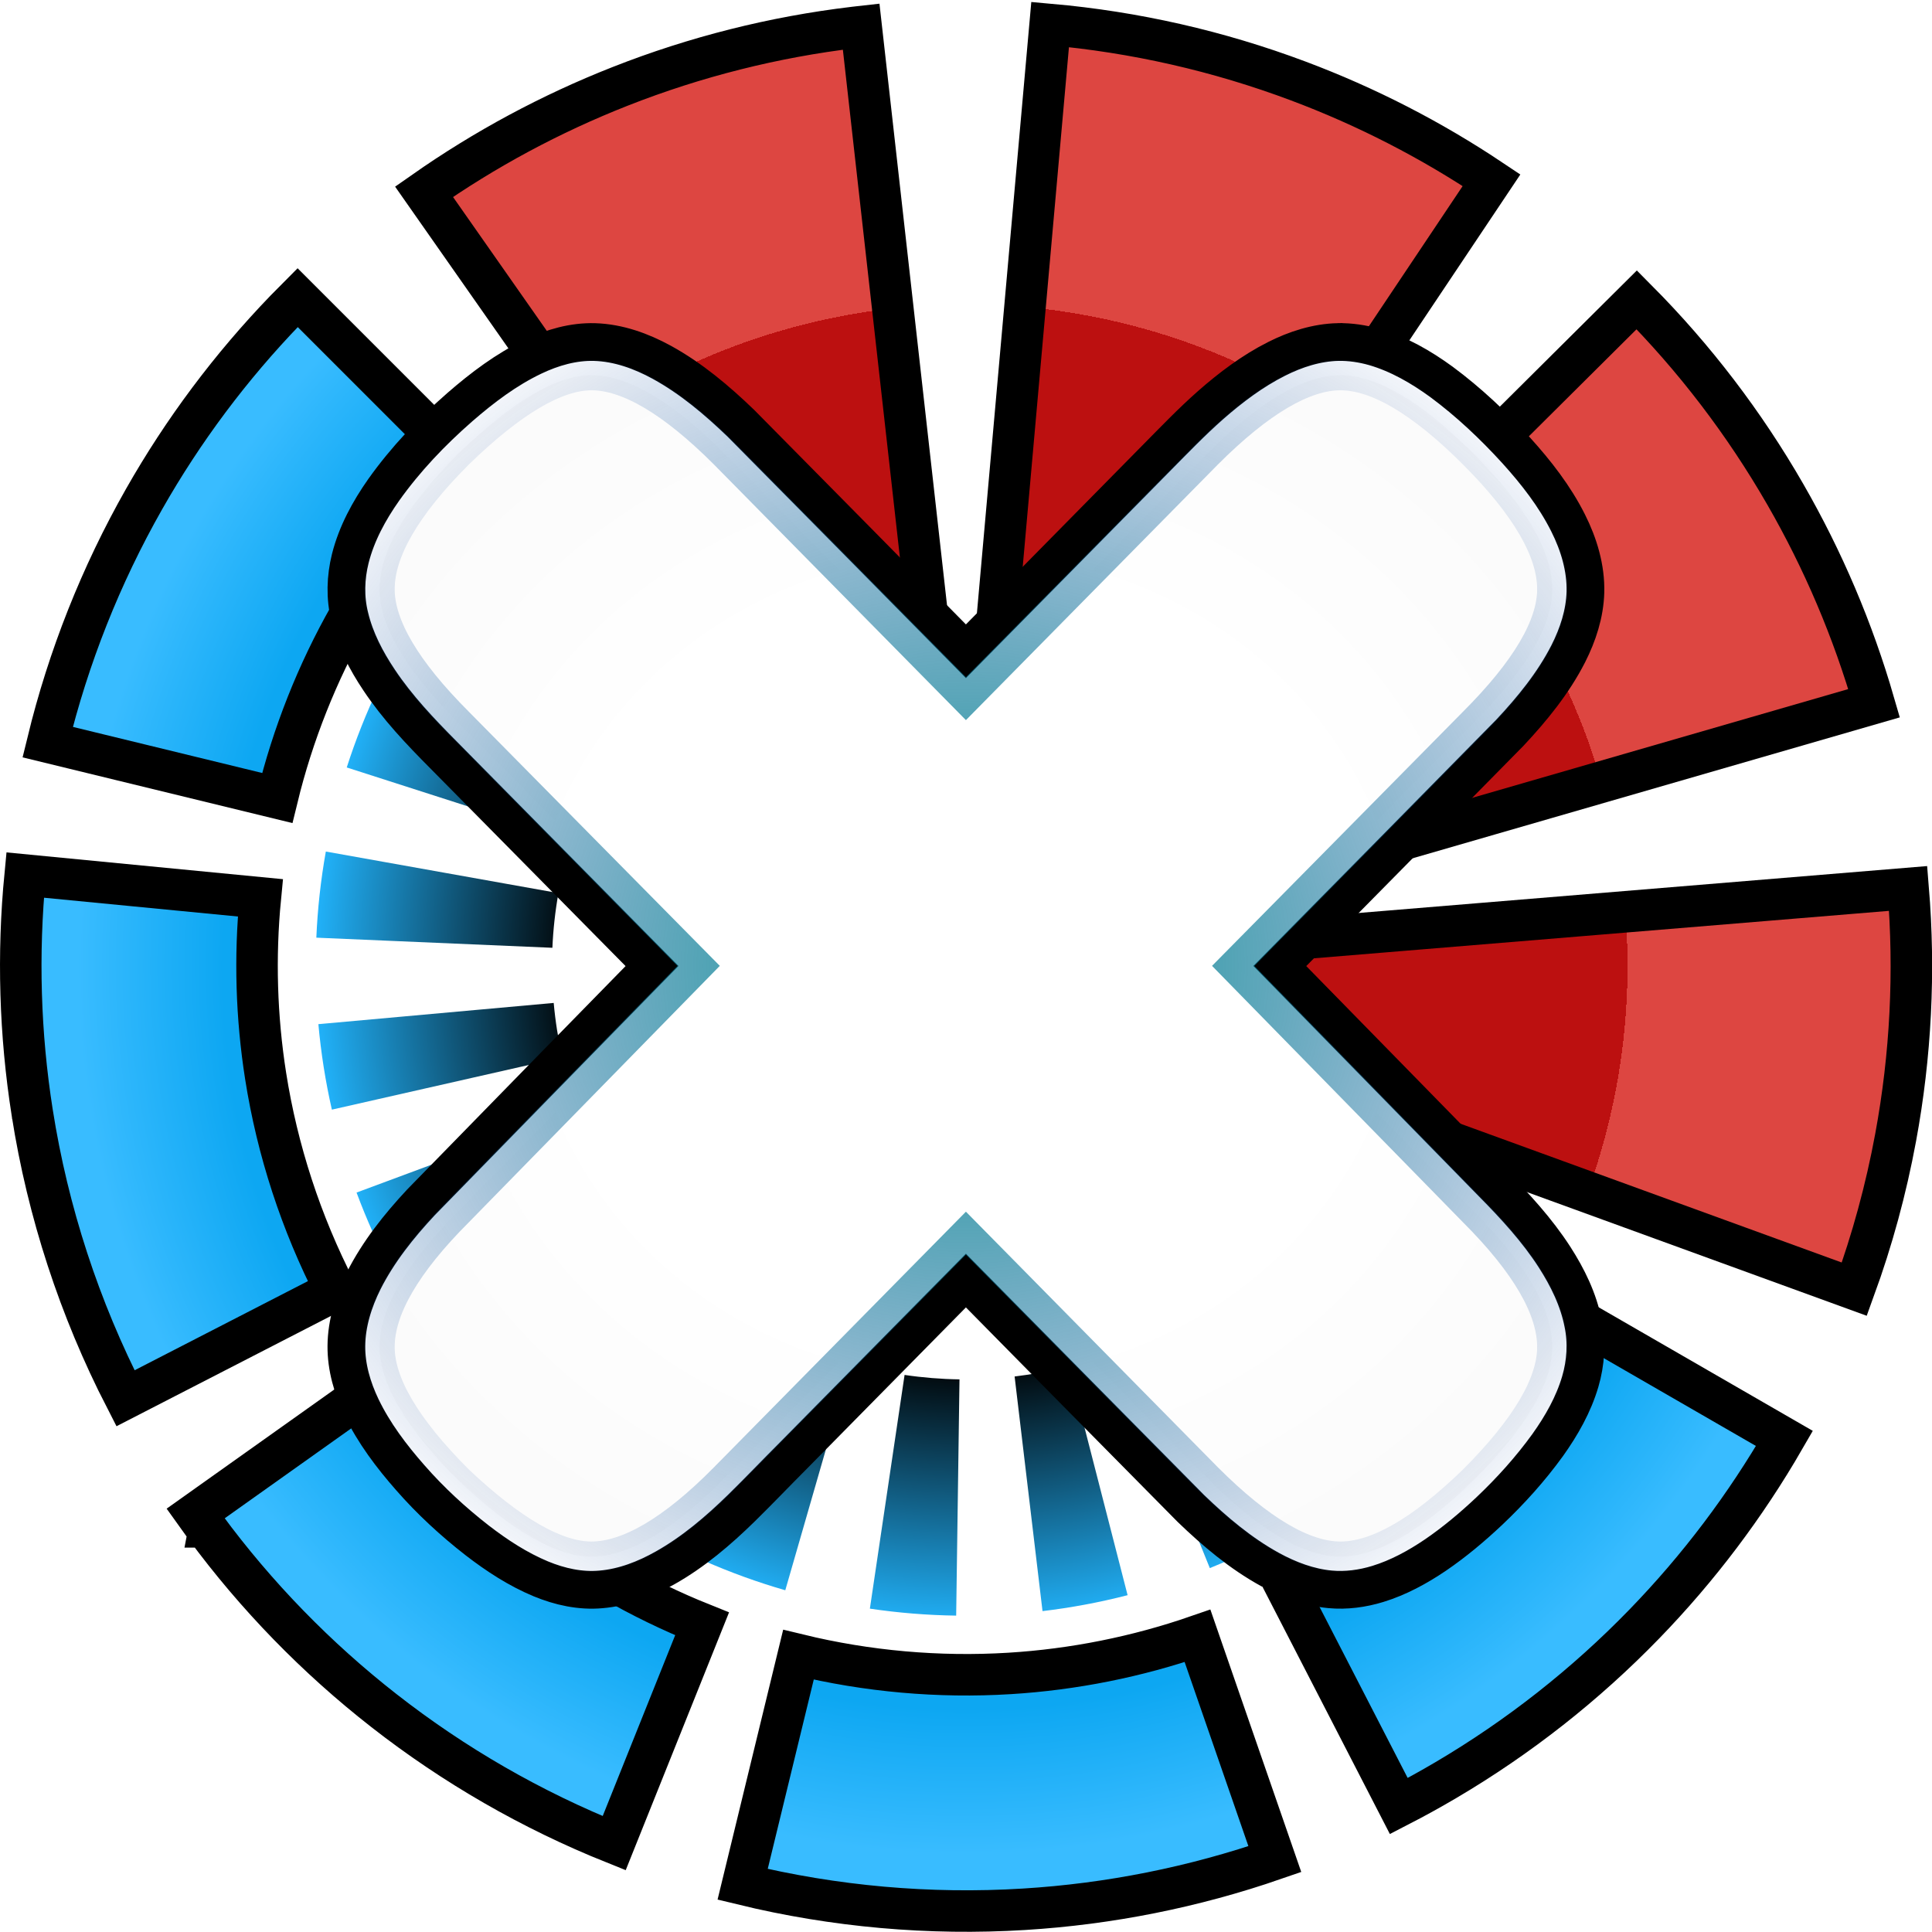
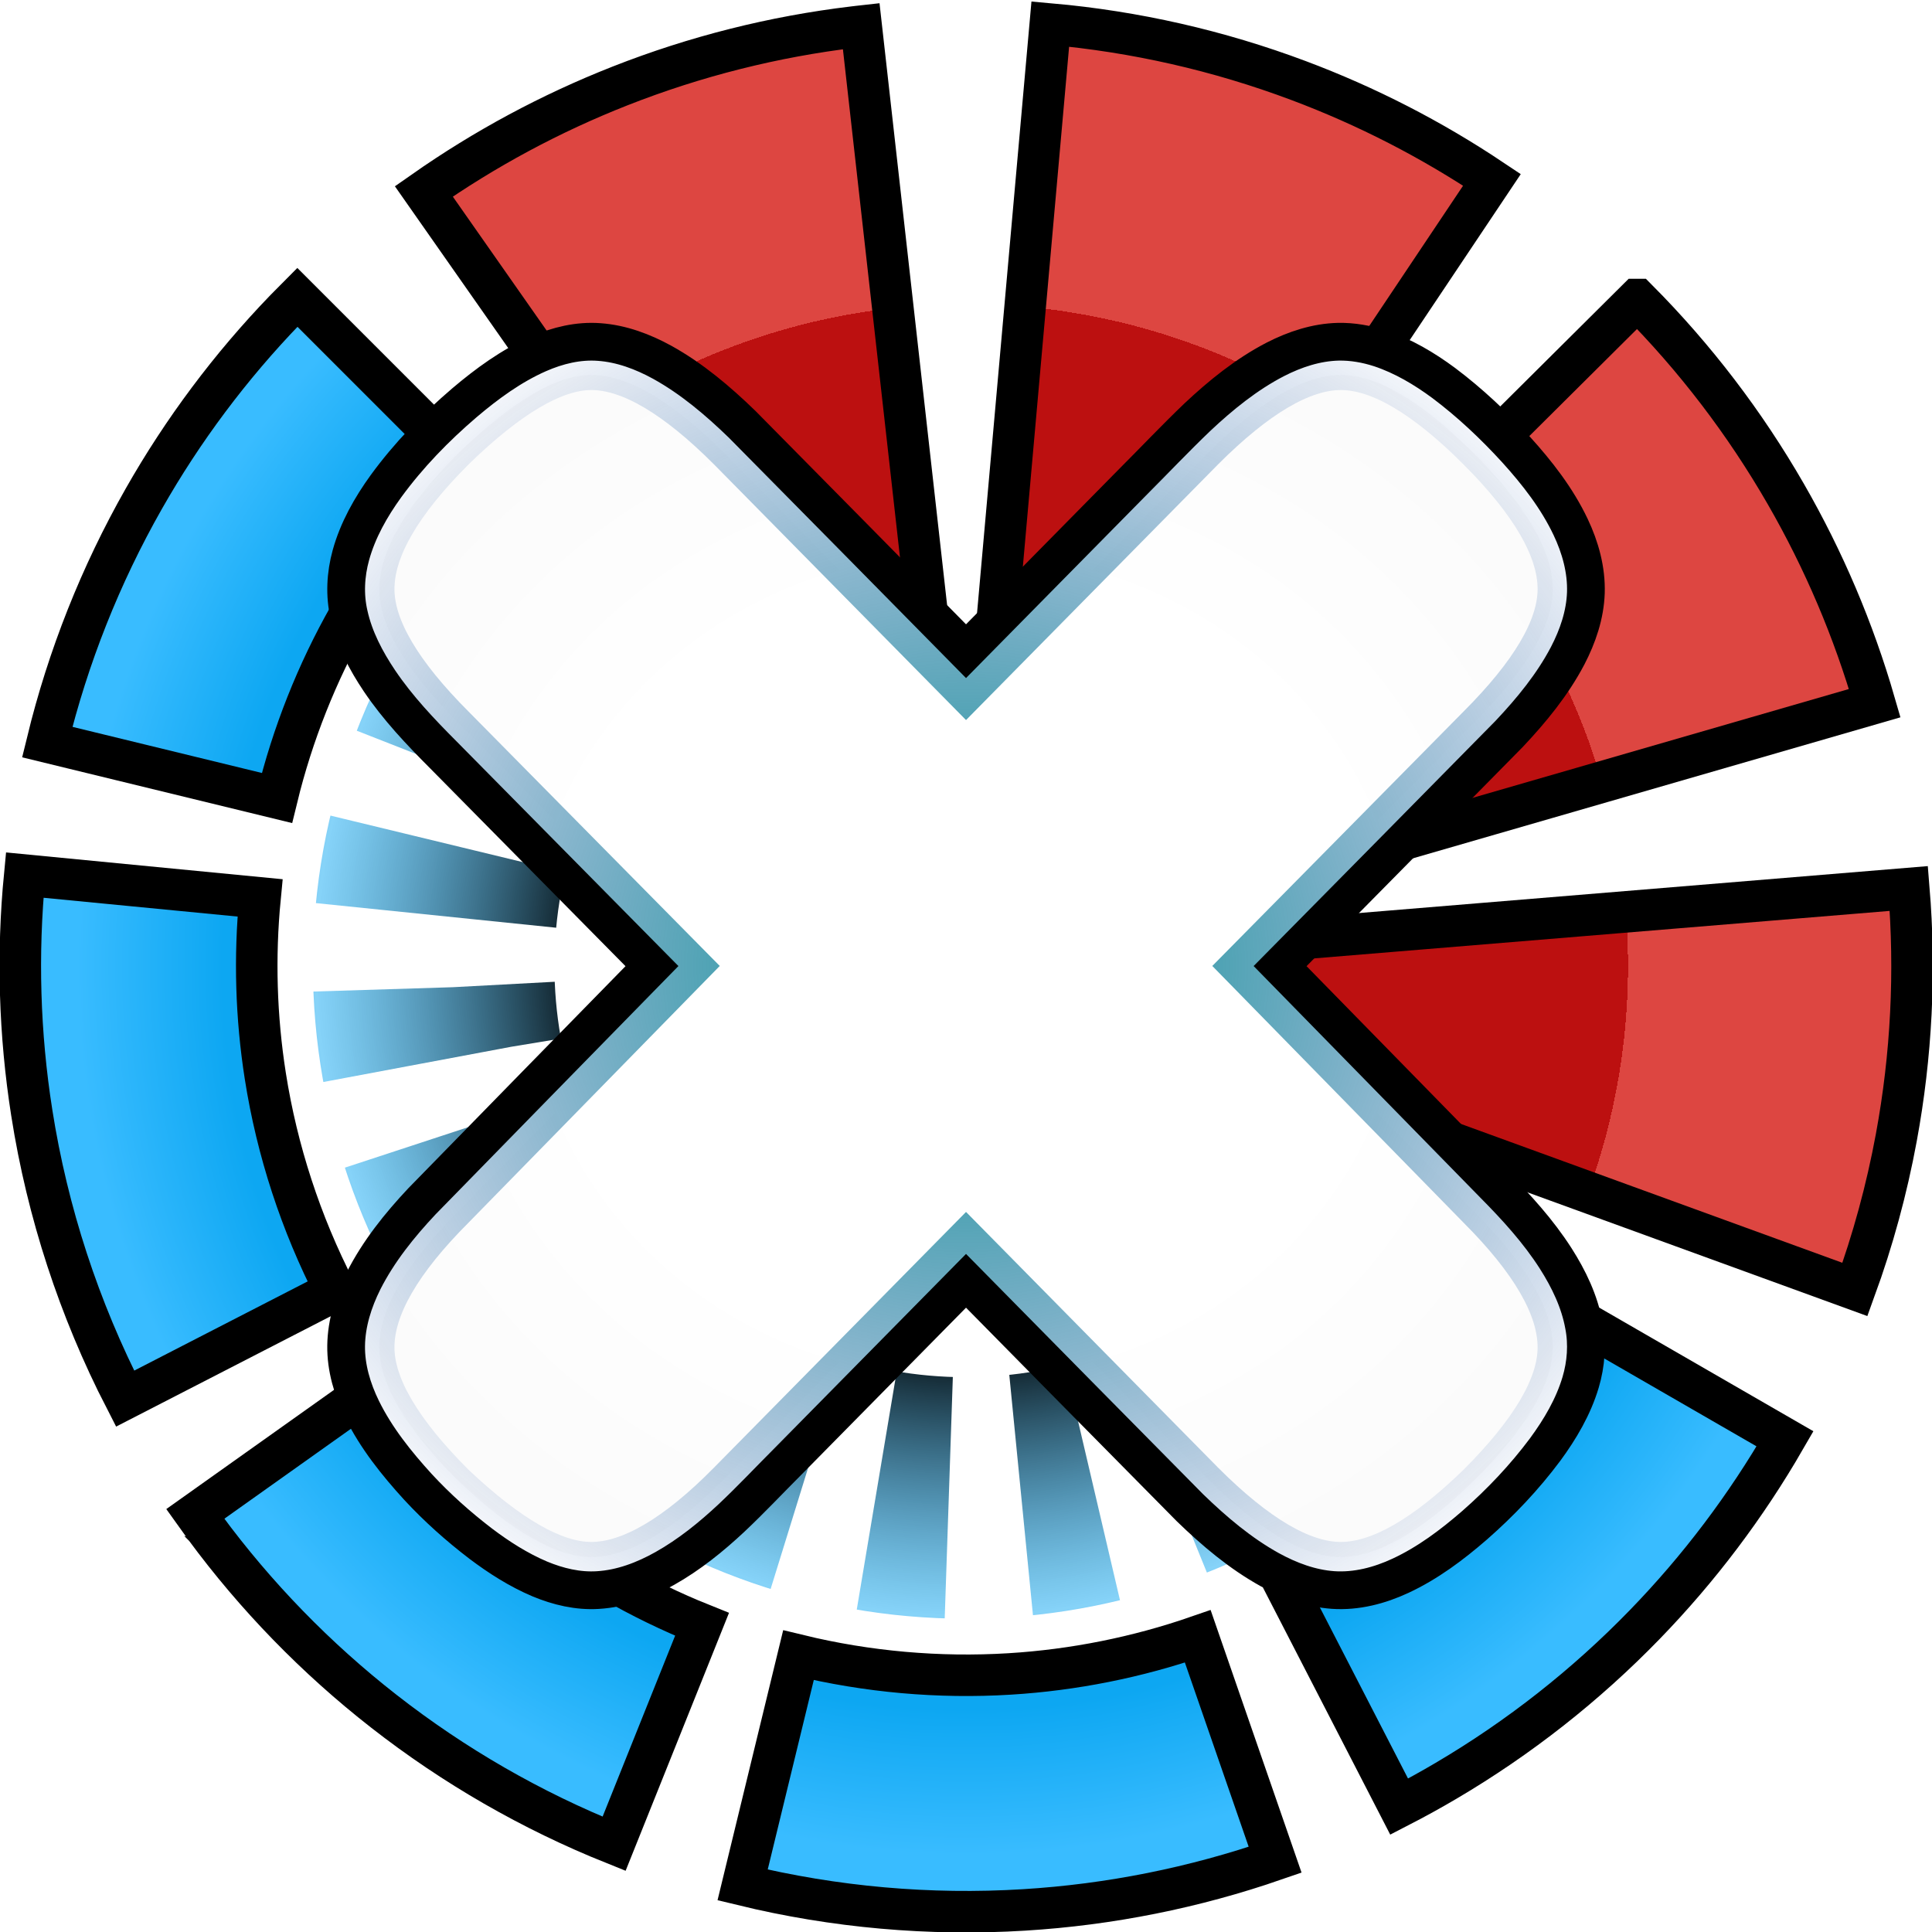
- <svg xmlns="http://www.w3.org/2000/svg" xmlns:xlink="http://www.w3.org/1999/xlink" width="1024.188" height="1024.008" viewBox="0 0 1024.188 1024.008" version="1.1" id="svg461">
+ <svg xmlns="http://www.w3.org/2000/svg" xmlns:xlink="http://www.w3.org/1999/xlink" width="1024" height="1024" viewBox="0 0 1024 1024" version="1.1" id="svg461">
  <defs id="defs458">
-     <pattern xlink:href="#Packedcircles" id="pattern4758" patternTransform="matrix(9.772705,0,0,9.772705,11.63749,3.637486)" />
-     <pattern patternUnits="userSpaceOnUse" width="1" height="1.732" patternTransform="translate(0,0) scale(10,10)" id="Packedcircles">
-       <circle style="fill:black;stroke:none" cx="0" cy="0.5" r="0.5" id="circle2845" />
-       <circle style="fill:black;stroke:none" cx="1" cy="0.5" r="0.5" id="circle2847" />
-       <circle style="fill:black;stroke:none" cx="0.5" cy="1.366" r="0.5" id="circle2849" />
-       <circle style="fill:black;stroke:none" cx="0.5" cy="-0.366" r="0.5" id="circle2851" />
-     </pattern>
-     <color-profile name="Agfa-:-Swop-Standard" xlink:href="file:///C:/Windows/system32/spool/drivers/color/RSWOP.icm" id="color-profile2701" />
+     <color-profile name="Agfa-:-Swop-Standard" xlink:href="file:///C:/Windows/system32/spool/drivers/color/RSWOP.icm" id="color-profile26738" />
    <linearGradient id="linearGradient12363">
      <stop style="stop-color:#0da7f2;stop-opacity:1;" offset="0.786" id="stop12359" />
      <stop style="stop-color:#39bcff;stop-opacity:1;" offset="0.94" id="stop12361" />
    </linearGradient>
    <linearGradient id="linearGradient9993">
      <stop style="stop-color:#bc1010;stop-opacity:1;" offset="0.7" id="stop9991" />
      <stop style="stop-color:#dd4641;stop-opacity:1;" offset="0.7" id="stop9989" />
    </linearGradient>
    <linearGradient id="linearGradient6115">
      <stop style="stop-color:#00998f;stop-opacity:1;" offset="0" id="stop6111" />
      <stop style="stop-color:#003399;stop-opacity:0;" offset="0.8" id="stop6113" />
    </linearGradient>
    <linearGradient id="linearGradient5146">
-       <stop style="stop-color:#000000;stop-opacity:1;" offset="0.6" id="stop5144" />
-       <stop style="stop-color:#21b1f8;stop-opacity:1;" offset="1" id="stop5142" />
+       <stop style="stop-color:#000000;stop-opacity:1;" offset="0.565" id="stop5144" />
+       <stop style="stop-color:#0da7f2;stop-opacity:0.5;" offset="1" id="stop5142" />
    </linearGradient>
-     <radialGradient xlink:href="#linearGradient1331" id="radialGradient1333" cx="64" cy="64" fx="64" fy="64" r="51.25" gradientUnits="userSpaceOnUse" gradientTransform="matrix(10.38723,6.5910718e-6,-4.2797509e-6,9.776189,-152.732,-113.6308)" />
+     <radialGradient xlink:href="#linearGradient1331" id="radialGradient1333" cx="64" cy="64" fx="64" fy="64" r="51.25" gradientUnits="userSpaceOnUse" gradientTransform="matrix(10.39139,6.5937204e-6,-4.2814681e-6,9.780117,-153.0345,-113.9277)" />
    <linearGradient id="linearGradient1331">
      <stop style="stop-color:#ffffff;stop-opacity:1;" offset="0.4" id="stop1327" />
      <stop style="stop-color:#f7f7f7;stop-opacity:1;" offset="1" id="stop1329" />
    </linearGradient>
    <clipPath clipPathUnits="userSpaceOnUse" id="clipPath25189">
      <path id="path25191" style="font-size:192px;line-height:0px;font-family:'Fredoka One';-inkscape-font-specification:'Fredoka One';font-variation-settings:normal;text-align:center;text-orientation:upright;text-anchor:middle;display:none;vector-effect:none;fill:#000000;fill-opacity:1;stroke-width:6.35;stroke-linecap:butt;stroke-linejoin:miter;stroke-miterlimit:4;stroke-dasharray:50.802, 50.802;stroke-dashoffset:0;stroke-opacity:1;-inkscape-stroke:none;stop-color:#000000" d="m 306.938,168.057 c -47.719,5.137 -83.435,43.596 -112.351,78.687 -24.645,29.042 -33.261,73.066 -10.424,105.732 32.944,49.093 80.018,86.474 119.875,129.741 17.604,16.489 41.069,32.97 10.263,49.569 -40.954,43.96 -86.628,83.851 -123.78,131.136 -24.732,30.934 -26.788,76.468 -1.48,107.85 27.703,37.206 63.882,74.653 110.957,84.52 50.392,4.945 87.15,-38.039 119.325,-70.308 30.913,-31.318 61.783,-62.679 92.679,-94.015 47.918,46.68 92.058,97.51 142.942,140.97 27.513,23.446 68.749,32.801 100.76,12.632 41.057,-25.115 79.815,-61.206 95.44,-107.865 12.615,-51.749 -31.459,-92.898 -64.29,-126.129 -32.145,-32.823 -64.254,-65.681 -96.403,-98.501 46.17,-48.499 96.052,-93.682 139.466,-144.666 25.034,-29.232 32.239,-73.454 9.258,-106.093 C 812.577,222.052 776.973,183.581 730.208,169.789 681.94,160.033 643.206,199.924 612.459,231.106 578.971,265.081 545.487,299.058 512,333.033 464.938,286.909 421.065,237.319 371.486,193.904 352.999,179.683 330.961,167.391 306.938,168.057 Z" />
-       <path id="lpe_path-effect25193" style="font-size:192px;line-height:0px;font-family:'Fredoka One';-inkscape-font-specification:'Fredoka One';font-variation-settings:normal;text-align:center;text-orientation:upright;text-anchor:middle;display:inline;vector-effect:none;fill:#000000;fill-opacity:1;stroke-width:6.35;stroke-linecap:butt;stroke-linejoin:miter;stroke-miterlimit:4;stroke-dasharray:50.802, 50.802;stroke-dashoffset:0;stroke-opacity:1;-inkscape-stroke:none;stop-color:#000000" class="powerclip" d="M -100.014,-100 H 1123.986 V 1124 H -100.014 Z M 306.938,168.057 c -47.719,5.137 -83.435,43.596 -112.351,78.687 -24.645,29.042 -33.261,73.066 -10.424,105.732 32.944,49.093 80.018,86.474 119.875,129.741 17.604,16.489 41.069,32.97 10.263,49.569 -40.954,43.96 -86.628,83.851 -123.78,131.136 -24.732,30.934 -26.788,76.468 -1.48,107.85 27.703,37.206 63.882,74.653 110.957,84.52 50.392,4.945 87.15,-38.039 119.325,-70.308 30.913,-31.318 61.783,-62.679 92.679,-94.015 47.918,46.68 92.058,97.51 142.942,140.97 27.513,23.446 68.749,32.801 100.76,12.632 41.057,-25.115 79.815,-61.206 95.44,-107.865 12.615,-51.749 -31.459,-92.898 -64.29,-126.129 -32.145,-32.823 -64.254,-65.681 -96.403,-98.501 46.17,-48.499 96.052,-93.682 139.466,-144.666 25.034,-29.232 32.239,-73.454 9.258,-106.093 C 812.577,222.052 776.973,183.581 730.208,169.789 681.94,160.033 643.206,199.924 612.459,231.106 578.971,265.081 545.487,299.058 512,333.033 464.938,286.909 421.065,237.319 371.486,193.904 352.999,179.683 330.961,167.391 306.938,168.057 Z" />
+       <path id="lpe_path-effect25193" style="font-size:192px;line-height:0px;font-family:'Fredoka One';-inkscape-font-specification:'Fredoka One';font-variation-settings:normal;text-align:center;text-orientation:upright;text-anchor:middle;display:inline;vector-effect:none;fill:#000000;fill-opacity:1;stroke-width:6.35;stroke-linecap:butt;stroke-linejoin:miter;stroke-miterlimit:4;stroke-dasharray:50.802, 50.802;stroke-dashoffset:0;stroke-opacity:1;-inkscape-stroke:none;stop-color:#000000" class="powerclip" d="M -16.014,-14.916 H 1040.174 V 1040.009 H -16.014 Z M 306.938,168.057 c -47.719,5.137 -83.435,43.596 -112.351,78.687 -24.645,29.042 -33.261,73.066 -10.424,105.732 32.944,49.093 80.018,86.474 119.875,129.741 17.604,16.489 41.069,32.97 10.263,49.569 -40.954,43.96 -86.628,83.851 -123.78,131.136 -24.732,30.934 -26.788,76.468 -1.48,107.85 27.703,37.206 63.882,74.653 110.957,84.52 50.392,4.945 87.15,-38.039 119.325,-70.308 30.913,-31.318 61.783,-62.679 92.679,-94.015 47.918,46.68 92.058,97.51 142.942,140.97 27.513,23.446 68.749,32.801 100.76,12.632 41.057,-25.115 79.815,-61.206 95.44,-107.865 12.615,-51.749 -31.459,-92.898 -64.29,-126.129 -32.145,-32.823 -64.254,-65.681 -96.403,-98.501 46.17,-48.499 96.052,-93.682 139.466,-144.666 25.034,-29.232 32.239,-73.454 9.258,-106.093 C 812.577,222.052 776.973,183.581 730.208,169.789 681.94,160.033 643.206,199.924 612.459,231.106 578.971,265.081 545.487,299.058 512,333.033 464.938,286.909 421.065,237.319 371.486,193.904 352.999,179.683 330.961,167.391 306.938,168.057 Z" />
    </clipPath>
-     <radialGradient xlink:href="#linearGradient5146" id="radialGradient5148" cx="-512" cy="-499.846" fx="-512" fy="-499.846" r="300.461" gradientTransform="matrix(1.171531,-5.3994391e-6,0,1.18806,87.82409,81.84404)" gradientUnits="userSpaceOnUse" spreadMethod="reflect" />
-     <radialGradient xlink:href="#linearGradient6115" id="radialGradient6117" cx="511.999" cy="512" fx="511.999" fy="512" r="322.635" gradientTransform="matrix(1.649994,1.0031205e-6,-4.7854047e-7,1.552932,-332.7466,-283.0559)" gradientUnits="userSpaceOnUse" />
+     <radialGradient xlink:href="#linearGradient5146" id="radialGradient5148" cx="-512" cy="-499.846" fx="-512" fy="-499.846" r="300.461" gradientTransform="matrix(1.171531,5.8419474e-8,-5.3792274e-6,1.171531,87.8214,73.58492)" gradientUnits="userSpaceOnUse" spreadMethod="reflect" />
+     <radialGradient xlink:href="#linearGradient6115" id="radialGradient6117" cx="511.999" cy="512" fx="511.999" fy="512" r="322.635" gradientTransform="matrix(1.650656,1.0035236e-6,-4.7873247e-7,1.553556,-333.1213,-283.4209)" gradientUnits="userSpaceOnUse" />
    <radialGradient xlink:href="#linearGradient9993" id="radialGradient9995" cx="512" cy="546.887" fx="512" fy="546.887" r="402.822" gradientTransform="matrix(1.271034,0,0,1.271034,-138.7692,-183.1114)" gradientUnits="userSpaceOnUse" />
    <radialGradient xlink:href="#linearGradient12363" id="radialGradient12367" cx="512" cy="505.019" fx="512" fy="505.019" r="477.713" gradientTransform="matrix(1.071774,-2.5431916e-8,1.9617726e-8,1.071774,-36.74823,-29.26568)" gradientUnits="userSpaceOnUse" />
+     <clipPath clipPathUnits="userSpaceOnUse" id="clipPath23214">
+       <g id="use23216" style="stroke-width:1.021">
+         <circle style="display:inline;fill:#241f31;fill-opacity:1;stroke:none;stroke-width:22.473;stroke-linejoin:miter;stroke-dasharray:none;stroke-dashoffset:0;stroke-opacity:1;paint-order:stroke fill markers;stop-color:#000000" id="circle23240" cx="512" cy="512" r="523" />
+       </g>
+     </clipPath>
  </defs>
-   <circle style="display:none;fill:none;stroke:#8ff0a4;stroke-width:0.1;stroke-dasharray:none;stop-color:#000000" id="path1453" cx="512" cy="512" r="511.95" />
-   <g id="g8246" clip-path="url(#clipPath25189)" style="display:inline;stroke-width:1.022" class="UnoptimicedTransforms" transform="matrix(0.9785749,0,0,0.9785742,11.01932,11.01544)">
-     <path style="color:#000000;fill:url(#radialGradient12367);stroke:#000000;stroke-width:22.482;stroke-linecap:butt;stroke-linejoin:miter;stroke-dasharray:none;stroke-opacity:1" d="m 149.961,149.961 c -2.194,2.194 -4.367,4.407 -6.521,6.641 l 0.01,-0.008 C 113.748,187.377 87.959,221.841 66.82,259.064 43.386,300.3 25.779,344.698 14.562,390.762 l 124.365,30.283 c 8.398,-34.492 21.653,-67.904 39.186,-98.752 l 0.012,-0.019 c 15.807,-27.835 35.191,-53.747 57.438,-76.805 l 0.01,-0.01 c 1.618,-1.677 3.25,-3.34 4.898,-4.988 z M 2.367,462.779 c -4.15,42.832 -2.874,86.111 3.812,128.637 8.13e-4,0.005 0.001,0.01 0.002,0.016 4.148e-4,0.003 0.002,0.005 0.002,0.008 C 14.648,645.366 31.762,697.73 56.711,746.236 L 170.537,687.691 c -18.685,-36.328 -31.577,-75.796 -37.904,-116.117 l -0.004,-0.023 c -5.004,-31.817 -5.967,-64.356 -2.859,-96.428 z M 844.547,704.01 c -15.768,27.323 -34.951,52.743 -56.893,75.355 l -0.016,0.016 c -23.857,24.603 -51.128,46.045 -80.678,63.447 l -0.008,0.004 c -6.257,3.686 -12.616,7.194 -19.066,10.518 l 58.623,113.787 c 8.605,-4.433 17.079,-9.109 25.414,-14.02 39.452,-23.235 75.7,-51.729 107.592,-84.615 29.343,-30.24 54.855,-64.051 75.896,-100.512 z M 199.023,734.52 94.689,808.67 c 1.727,2.43 3.47,4.835 5.225,7.215 0.001,0.002 0.003,0.004 0.004,0.006 5.37e-4,7.3e-4 0.001,10e-4 0.002,0.002 27.588,37.415 60.226,70.953 96.844,99.555 37.933,29.648 79.972,53.868 124.688,71.791 l 47.621,-118.812 C 335.632,855.022 303.992,836.797 275.586,814.596 l -0.018,-0.012 c -27.428,-21.423 -51.99,-46.665 -72.631,-74.66 l -0.004,-0.006 c -1.326,-1.798 -2.63,-3.597 -3.91,-5.398 z m 438.445,140.41 c -32.787,11.354 -67.223,18.237 -101.848,20.355 l -0.018,0.002 C 497.317,897.639 458.545,894.201 421.279,885.143 l -30.234,124.377 c 49.79,12.103 101.256,16.667 152.391,13.527 46.299,-2.832 92.095,-11.989 135.918,-27.164 z" id="circle4254" />
-     <path style="color:#000000;fill:url(#radialGradient5148);stroke:none;stroke-width:8.175;stroke-linejoin:miter;stroke-dasharray:none;stroke-dashoffset:0;stroke-opacity:1" d="m -506.721,-863.967 -1.797,127.988 c 9.954,0.14 19.908,0.944 29.746,2.404 l 18.799,-126.611 c -15.484,-2.299 -31.105,-3.562 -46.748,-3.781 z m -46.777,2.443 c -15.535,1.848 -30.937,4.731 -46.092,8.627 l 31.869,123.969 c 9.639,-2.478 19.459,-4.316 29.344,-5.492 z m 139.352,11.297 -35.457,122.992 c 9.541,2.751 18.909,6.147 27.994,10.15 l 51.613,-117.133 c -14.341,-6.319 -29.094,-11.669 -44.15,-16.01 z m -229.984,12.004 c -14.514,5.88 -28.631,12.731 -42.242,20.51 l 63.512,111.131 c 8.615,-4.923 17.581,-9.276 26.793,-13.008 z m 315.699,25.74 -66.736,109.227 c 8.489,5.187 16.66,10.958 24.424,17.248 l 80.576,-99.455 c -12.127,-9.825 -24.908,-18.859 -38.264,-27.02 z m -397.031,20.715 c -12.439,9.511 -24.21,19.832 -35.246,30.869 l 90.512,90.506 c 7.065,-7.066 14.587,-13.656 22.484,-19.695 z m 469.668,38.141 -93.016,87.932 c 6.82,7.215 13.166,14.901 18.963,22.969 l 103.947,-74.689 c -9.141,-12.722 -19.129,-24.823 -29.895,-36.211 z m 54.67,76.066 -112.984,60.156 c 4.672,8.775 8.766,17.882 12.234,27.215 l 119.982,-44.59 c -5.449,-14.663 -11.874,-28.96 -19.232,-42.781 z m 32.604,87.697 -124.83,28.311 c 2.204,9.717 3.764,19.586 4.658,29.498 l 127.48,-11.504 c -1.406,-15.585 -3.85,-31.056 -7.309,-46.305 z m -119.467,87.678 c -0.426,9.932 -1.518,19.846 -3.266,29.621 l 126.004,22.52 c 2.757,-15.425 4.474,-31.016 5.145,-46.66 z m -10.457,58.547 c -3.04,9.465 -6.718,18.74 -10.994,27.719 l 115.562,55.039 c 6.732,-14.134 12.512,-28.706 17.301,-43.615 z" id="path24276" transform="scale(-1)" />
-     <circle style="display:none;opacity:1;fill:none;fill-opacity:1;stroke:url(#pattern4758);stroke-width:32.701;stroke-opacity:1;stop-color:#000000" id="path4504" cx="512" cy="504" r="343.966" />
-     <path style="color:#000000;fill:url(#radialGradient9995);stroke:#000000;stroke-width:22.482;stroke-dasharray:none;stroke-dashoffset:0;stroke-opacity:1" d="M 557.619,2.016 512.311,511.27 455.252,3.16 l -1.551,0.174 -2.15,0.252 -0.289,0.035 C 407.912,8.803 365.513,19.467 324.781,35.49 c -0.008,0.003 -0.015,0.007 -0.023,0.01 -37.725,14.835 -73.315,33.997 -106.318,57.115 l 293.646,419.205 0.203,-0.303 -0.035,0.396 0.125,-0.037 -0.047,-0.424 L 796.744,86.373 C 764.021,64.479 728.963,46.466 692.027,32.611 648.695,16.35 603.61,6.107 557.619,2.016 Z M 875.404,151.16 512.574,511.82 1003.977,369.693 c -11.436,-39.541 -27.54,-77.447 -48.092,-113.154 l -0.008,-0.014 c -22.149,-38.492 -49.117,-73.821 -80.472,-105.365 z m 147.033,318.881 -509.906,42.072 480.736,175.01 c 9.699,-26.643 17.192,-54.074 22.377,-82.117 8.245,-44.568 10.517,-89.825 6.793,-134.965 z m -510.25,41.824 -0.006,0.029 -0.004,0.031 c 0.004,-0.021 -0.005,0.017 -0.004,0.012 l 0.01,-0.004 c 0.005,-0.021 -0.007,-0.01 0.004,-0.068 z m -0.023,0.098 c -8.1e-4,3.7e-4 -10e-4,0.002 -0.002,0.002 -10e-4,0.005 -3.6e-4,-10e-4 -0.002,0.004 l 0.008,-0.002 c -3.5e-4,-6.9e-4 -0.004,-0.003 -0.004,-0.004 z m -0.014,0.004 c -0.002,9.5e-4 -0.009,0.003 -0.01,0.004 -0.011,0.005 -0.041,0.023 -0.1,0.029 l 0.035,-0.004 0.102,-0.012 0.004,0.002 c 4e-5,-2.3e-4 -4e-5,-0.002 0,-0.002 h 0.004 c -0.003,-9.6e-4 -10e-4,-0.001 -0.004,-0.002 5e-5,-2.4e-4 -5e-5,-0.002 0,-0.002 2.3e-4,-3e-5 -0.002,6e-5 -0.002,0 1.6e-4,-6e-5 -0.002,9e-5 -0.002,0 -6.8e-4,-10e-4 -0.005,-0.008 -0.006,-0.01 0.008,-0.004 -0.015,0.005 -0.01,0.002 -0.002,-5.6e-4 -0.002,-0.001 -0.004,-0.002 -0.002,0.005 -1.5e-4,-10e-4 -0.002,0.004 2e-4,-1.8e-4 -0.002,6e-5 -0.002,0 -10e-4,-7.1e-4 0.064,-0.028 -0.023,0.006 l 0.019,-0.008 0.006,-0.002 c -0.002,-7.7e-4 -0.004,-0.003 -0.006,-0.004 z" id="path377" />
+   <g id="g8246" clip-path="url(#clipPath25189)" style="display:inline;stroke-width:1.021" transform="matrix(0.9789675,0,0,0.9789675,10.78252,10.76864)" class="UnoptimicedTransforms">
+     <path style="color:#000000;fill:url(#radialGradient12367);stroke:#000000;stroke-width:22.473;stroke-linejoin:miter;stroke-dasharray:none;stroke-dashoffset:0;stroke-opacity:1" d="m 149.961,149.961 c -2.194,2.194 -4.367,4.407 -6.521,6.641 l 0.01,-0.008 C 113.748,187.377 87.959,221.841 66.82,259.064 43.386,300.3 25.779,344.698 14.562,390.762 l 124.365,30.283 c 8.398,-34.492 21.653,-67.904 39.186,-98.752 l 0.012,-0.019 c 15.807,-27.835 35.191,-53.747 57.438,-76.805 l 0.01,-0.01 c 1.618,-1.677 3.25,-3.34 4.898,-4.988 z M 2.367,462.779 c -4.15,42.832 -2.874,86.111 3.812,128.637 8.13e-4,0.005 0.001,0.01 0.002,0.016 4.148e-4,0.003 0.002,0.005 0.002,0.008 C 14.648,645.366 31.762,697.73 56.711,746.236 L 170.537,687.691 c -18.685,-36.328 -31.577,-75.796 -37.904,-116.117 l -0.004,-0.023 c -5.004,-31.817 -5.967,-64.356 -2.859,-96.428 z M 844.547,704.01 c -15.768,27.323 -34.951,52.743 -56.893,75.355 l -0.016,0.016 c -23.857,24.603 -51.128,46.045 -80.678,63.447 l -0.008,0.004 c -6.257,3.686 -12.616,7.194 -19.066,10.518 l 58.623,113.787 c 8.605,-4.433 17.079,-9.109 25.414,-14.02 39.452,-23.235 75.7,-51.729 107.592,-84.615 29.343,-30.24 54.855,-64.051 75.896,-100.512 z M 199.023,734.52 94.689,808.67 c 1.727,2.43 3.47,4.835 5.225,7.215 0.001,0.002 0.003,0.004 0.004,0.006 5.37e-4,7.3e-4 0.001,10e-4 0.002,0.002 27.588,37.415 60.226,70.953 96.844,99.555 37.933,29.648 79.972,53.868 124.688,71.791 l 47.621,-118.812 C 335.632,855.022 303.992,836.797 275.586,814.596 l -0.018,-0.012 c -27.428,-21.423 -51.99,-46.665 -72.631,-74.66 l -0.004,-0.006 c -1.326,-1.798 -2.63,-3.597 -3.91,-5.398 z m 438.445,140.41 c -32.787,11.354 -67.223,18.237 -101.848,20.355 l -0.018,0.002 C 497.317,897.639 458.545,894.201 421.279,885.143 l -30.234,124.377 c 49.79,12.103 101.256,16.667 152.391,13.527 46.299,-2.832 92.095,-11.989 135.918,-27.164 z" id="circle4254" />
+     <path style="display:inline;opacity:1;fill:none;stroke:url(#radialGradient5148);stroke-width:130.75;stroke-linecap:butt;stroke-linejoin:bevel;stroke-dasharray:39.225;stroke-dashoffset:0;stroke-opacity:1;paint-order:normal" id="path24276" transform="scale(-1)" d="m -715.453,-715.646 a 288.004,288.004 0 0 1 378.975,-24.839 288.004,288.004 0 0 1 74.093,372.49" />
+     <path style="color:#000000;fill:url(#radialGradient9995);stroke:#000000;stroke-width:22.473;stroke-linejoin:miter;stroke-dasharray:none;stroke-dashoffset:0;stroke-opacity:1" d="M 557.619,2.016 512.311,511.27 455.252,3.16 l -1.551,0.174 -2.15,0.252 -0.289,0.035 C 407.912,8.803 365.513,19.467 324.781,35.49 c -0.008,0.003 -0.015,0.007 -0.023,0.01 -37.725,14.835 -73.315,33.997 -106.318,57.115 l 293.646,419.205 0.203,-0.303 -0.035,0.396 0.125,-0.037 -0.047,-0.424 L 796.744,86.373 C 764.021,64.479 728.963,46.466 692.027,32.611 648.695,16.35 603.61,6.107 557.619,2.016 Z M 875.404,151.16 512.574,511.82 1003.977,369.693 c -11.436,-39.541 -27.54,-77.447 -48.092,-113.154 l -0.008,-0.014 c -22.149,-38.492 -49.117,-73.821 -80.472,-105.365 z m 147.033,318.881 -509.906,42.072 480.736,175.01 c 9.699,-26.643 17.192,-54.074 22.377,-82.117 8.245,-44.568 10.517,-89.825 6.793,-134.965 z m -510.25,41.824 -0.006,0.029 -0.004,0.031 c 0.004,-0.021 -0.005,0.017 -0.004,0.012 l 0.01,-0.004 c 0.005,-0.021 -0.007,-0.01 0.004,-0.068 z m -0.023,0.098 c -8.1e-4,3.7e-4 -10e-4,0.002 -0.002,0.002 -10e-4,0.005 -3.6e-4,-10e-4 -0.002,0.004 l 0.008,-0.002 c -3.5e-4,-6.9e-4 -0.004,-0.003 -0.004,-0.004 z m -0.014,0.004 c -0.002,9.5e-4 -0.009,0.003 -0.01,0.004 -0.011,0.005 -0.041,0.023 -0.1,0.029 l 0.035,-0.004 0.102,-0.012 0.004,0.002 c 4e-5,-2.3e-4 -4e-5,-0.002 0,-0.002 h 0.004 c -0.003,-9.6e-4 -10e-4,-0.001 -0.004,-0.002 5e-5,-2.4e-4 -5e-5,-0.002 0,-0.002 2.3e-4,-3e-5 -0.002,6e-5 -0.002,0 1.6e-4,-6e-5 -0.002,9e-5 -0.002,0 -6.8e-4,-10e-4 -0.005,-0.008 -0.006,-0.01 0.008,-0.004 -0.015,0.005 -0.01,0.002 -0.002,-5.6e-4 -0.002,-0.001 -0.004,-0.002 -0.002,0.005 -1.5e-4,-10e-4 -0.002,0.004 2e-4,-1.8e-4 -0.002,6e-5 -0.002,0 -10e-4,-7.1e-4 0.064,-0.028 -0.023,0.006 l 0.019,-0.008 0.006,-0.002 c -0.002,-7.7e-4 -0.004,-0.003 -0.006,-0.004 z" id="path377" />
  </g>
-   <path id="path21859" style="font-size:192px;line-height:0px;font-family:'Fredoka One';-inkscape-font-specification:'Fredoka One';font-variation-settings:normal;text-align:center;text-orientation:upright;text-anchor:middle;display:inline;fill:none;fill-opacity:1;stroke:#000000;stroke-width:20;stroke-linecap:butt;stroke-linejoin:miter;stroke-miterlimit:4;stroke-dasharray:none;stroke-dashoffset:0;stroke-opacity:1;stop-color:#000000" d="m 709.345,181.305 c -11.436,0.273 -22.562,3.863 -32.704,8.995 -12.743,6.439 -24.228,15.099 -34.922,24.498 -9.933,8.757 -19.101,18.325 -28.407,27.732 -11.94,12.17 -23.949,24.272 -35.904,36.427 -21.786,22.101 -43.572,44.202 -65.359,66.303 C 472.317,304.971 432.625,264.644 392.808,224.441 380.079,212.18 366.431,200.63 350.88,192.088 339.947,186.098 327.834,181.716 315.268,181.331 c -11.324,-0.34 -22.483,2.885 -32.626,7.735 -14.273,6.806 -26.974,16.442 -38.867,26.767 -14.973,13.097 -28.81,27.605 -40.349,43.841 -7.788,11.061 -14.39,23.186 -17.721,36.372 -2.525,10.082 -2.851,20.79 -0.318,30.905 2.873,12.126 8.747,23.321 15.642,33.619 9.689,14.508 21.755,27.211 34.018,39.545 36.878,37.327 73.74,74.658 110.609,111.995 -40.839,41.742 -81.722,83.443 -122.481,125.264 -11.728,12.575 -22.6,26.179 -30.387,41.587 -5.34,10.719 -9.064,22.48 -9.165,34.54 -0.102,11.293 3.161,22.373 7.997,32.495 6.594,13.708 15.847,25.943 25.851,37.327 10.679,12.239 22.684,23.284 35.491,33.257 10.41,8.027 21.528,15.305 33.697,20.379 10.058,4.168 21.042,6.611 31.962,5.604 12.051,-1.029 23.55,-5.515 34.006,-11.432 14.984,-8.446 28.166,-19.701 40.42,-31.685 9.365,-9.196 18.423,-18.698 27.695,-27.988 30.436,-30.875 60.871,-61.75 91.307,-92.625 39.754,40.31 79.465,80.664 119.31,120.884 12.73,12.252 26.375,23.796 41.926,32.324 9.835,5.371 20.573,9.445 31.796,10.495 8.526,0.797 17.153,-0.369 25.319,-2.869 10.926,-3.353 21.059,-8.889 30.496,-15.266 10.195,-6.954 19.665,-14.927 28.643,-23.381 11.311,-10.719 21.792,-22.352 30.923,-34.989 7.336,-10.289 13.697,-21.463 17.269,-33.646 2.936,-9.98 3.623,-20.678 1.49,-30.887 -2.45,-12.625 -8.222,-24.344 -15.135,-35.093 -9.307,-14.42 -21.006,-27.089 -33.03,-39.263 -37.554,-38.33 -75.078,-76.689 -112.612,-115.039 40.65,-41.186 81.344,-82.328 121.903,-123.604 11.912,-12.701 23.063,-26.369 31.02,-41.943 5.133,-10.132 8.777,-21.228 9.093,-32.657 0.322,-12.775 -3.47,-25.336 -9.17,-36.662 -7.089,-14.144 -16.898,-26.723 -27.473,-38.413 -12.098,-13.273 -25.221,-25.675 -39.666,-36.373 -10.834,-7.887 -22.646,-14.728 -35.576,-18.501 -6.244,-1.769 -12.73,-2.758 -19.227,-2.643 z" />
-   <path d="m 653.741,512.045 127.462,130.235 c 27.784,27.784 41.675,51.708 41.675,71.774 0,19.294 -13.892,42.833 -41.675,70.617 -27.784,27.012 -51.322,40.518 -70.617,40.518 -19.294,0 -42.833,-13.892 -70.617,-41.675 L 512.05,653.737 384.129,783.514 c -27.583,27.983 -51.322,41.675 -70.617,41.675 -18.522,0 -42.061,-13.506 -70.617,-40.518 -27.784,-27.784 -41.675,-51.322 -41.675,-70.617 0,-20.066 13.892,-43.991 41.675,-71.774 L 370.358,512.045 242.896,382.968 c -27.784,-27.784 -41.675,-51.322 -41.675,-70.617 0,-20.066 13.892,-43.991 41.675,-71.774 28.555,-27.784 52.094,-41.675 70.617,-41.675 19.294,0 42.833,13.892 70.617,41.675 L 512.05,370.354 639.97,240.577 c 27.784,-27.784 51.322,-41.675 70.617,-41.675 19.294,0 42.833,13.892 70.617,41.675 27.784,27.784 41.675,51.708 41.675,71.774 0,19.294 -13.892,42.833 -41.675,70.617 z" style="font-size:192px;line-height:0px;font-family:'Fredoka One';-inkscape-font-specification:'Fredoka One';font-variation-settings:normal;text-align:center;text-orientation:upright;text-anchor:middle;display:inline;fill:url(#radialGradient1333);fill-opacity:1;stroke:url(#radialGradient6117);stroke-width:16;stroke-linecap:butt;stroke-linejoin:miter;stroke-miterlimit:4;stroke-dasharray:none;stroke-dashoffset:0;stroke-opacity:1;stop-color:#000000" id="path3764" />
+   <path d="m 653.762,512 127.513,130.288 c 27.795,27.795 41.692,51.729 41.692,71.803 0,19.302 -13.897,42.85 -41.692,70.645 -27.795,27.023 -51.343,40.534 -70.645,40.534 -19.302,0 -42.85,-13.897 -70.645,-41.692 L 512.014,653.748 384.042,783.578 c -27.594,27.994 -51.343,41.692 -70.645,41.692 -18.53,0 -42.078,-13.511 -70.645,-40.534 -27.795,-27.795 -41.692,-51.343 -41.692,-70.645 0,-20.074 13.897,-44.008 41.692,-71.803 L 370.266,512 242.753,382.87 c -27.795,-27.795 -41.692,-51.343 -41.692,-70.645 0,-20.074 13.897,-44.008 41.692,-71.803 28.567,-27.795 52.115,-41.692 70.645,-41.692 19.302,0 42.85,13.897 70.645,41.692 l 127.972,129.829 127.972,-129.829 c 27.795,-27.795 51.343,-41.692 70.645,-41.692 19.302,0 42.85,13.897 70.645,41.692 27.795,27.795 41.692,51.729 41.692,71.803 0,19.302 -13.897,42.85 -41.692,70.645 z" style="font-size:192px;line-height:0px;font-family:'Fredoka One';-inkscape-font-specification:'Fredoka One';font-variation-settings:normal;text-align:center;text-orientation:upright;text-anchor:middle;display:inline;fill:url(#radialGradient1333);fill-opacity:1;stroke:url(#radialGradient6117);stroke-width:16;stroke-linecap:butt;stroke-linejoin:miter;stroke-miterlimit:4;stroke-dasharray:none;stroke-dashoffset:0;stroke-opacity:1;stop-color:#000000" id="path21859" />
+   <path id="path12108" style="font-size:192px;line-height:0px;font-family:'Fredoka One';-inkscape-font-specification:'Fredoka One';font-variation-settings:normal;text-align:center;text-orientation:upright;text-anchor:middle;display:inline;fill:none;fill-opacity:1;stroke:#000000;stroke-width:20;stroke-linecap:butt;stroke-linejoin:miter;stroke-miterlimit:4;stroke-dasharray:none;stroke-dashoffset:0;stroke-opacity:1;stop-color:#000000" d="m 709.39,181.126 c -11.727,0.27 -23.112,4.046 -33.476,9.364 -15.315,7.933 -28.817,18.899 -41.337,30.664 -11.725,11.23 -22.89,23.024 -34.359,34.512 -29.402,29.826 -58.803,59.652 -88.205,89.479 -39.551,-40.106 -79.067,-80.247 -118.685,-120.285 -12.829,-12.432 -26.601,-24.13 -42.289,-32.816 -10.304,-5.661 -21.612,-9.923 -33.42,-10.766 -11.073,-0.852 -22.151,1.859 -32.24,6.294 -14.413,6.359 -27.242,15.751 -39.206,25.891 -15.393,13.174 -29.627,27.809 -41.582,44.198 -8.037,11.117 -14.945,23.281 -18.614,36.574 -2.829,10.249 -3.412,21.21 -0.986,31.601 2.799,12.676 8.956,24.331 16.141,35.04 9.683,14.36 21.657,26.997 33.847,39.212 36.859,37.325 73.718,74.651 110.576,111.976 -40.663,41.559 -81.361,83.085 -121.963,124.704 -11.93,12.708 -22.984,26.474 -30.901,42.08 -5.348,10.679 -9.077,22.399 -9.235,34.424 -0.151,11.69 3.282,23.163 8.389,33.588 7.522,15.303 18.278,28.731 29.715,41.27 10.161,10.978 21.361,20.978 33.247,30.053 9.71,7.328 20.062,13.932 31.287,18.692 9.687,4.038 20.199,6.56 30.746,5.898 12.596,-0.736 24.654,-5.334 35.564,-11.476 12.892,-7.26 24.479,-16.615 35.259,-26.697 10.422,-9.803 20.206,-20.249 30.322,-30.361 31.343,-31.795 62.686,-63.591 94.029,-95.386 39.572,40.128 79.108,80.293 118.752,120.35 12.829,12.423 26.602,24.112 42.288,32.788 10.319,5.655 21.639,9.908 33.458,10.744 12.357,0.862 24.685,-2.365 35.818,-7.566 14.432,-6.721 27.274,-16.366 39.246,-26.761 13.762,-12.056 26.418,-25.42 37.367,-40.089 7.974,-10.849 14.945,-22.663 18.813,-35.634 2.909,-9.771 3.684,-20.239 1.731,-30.273 -2.308,-12.731 -8.023,-24.579 -14.938,-35.417 -9.203,-14.386 -20.772,-27.07 -32.751,-39.164 -37.791,-38.575 -75.548,-77.185 -113.324,-115.776 40.472,-41.003 80.983,-81.967 121.381,-123.042 11.859,-12.569 22.963,-26.085 31.032,-41.443 5.383,-10.345 9.266,-21.704 9.658,-33.442 0.38,-12.08 -2.942,-24.017 -8.101,-34.856 -7.229,-15.226 -17.692,-28.644 -28.961,-41.074 -11.726,-12.805 -24.409,-24.79 -38.309,-35.219 -10.317,-7.629 -21.517,-14.284 -33.738,-18.353 -7.105,-2.304 -14.562,-3.639 -22.046,-3.499 z" />
</svg>
